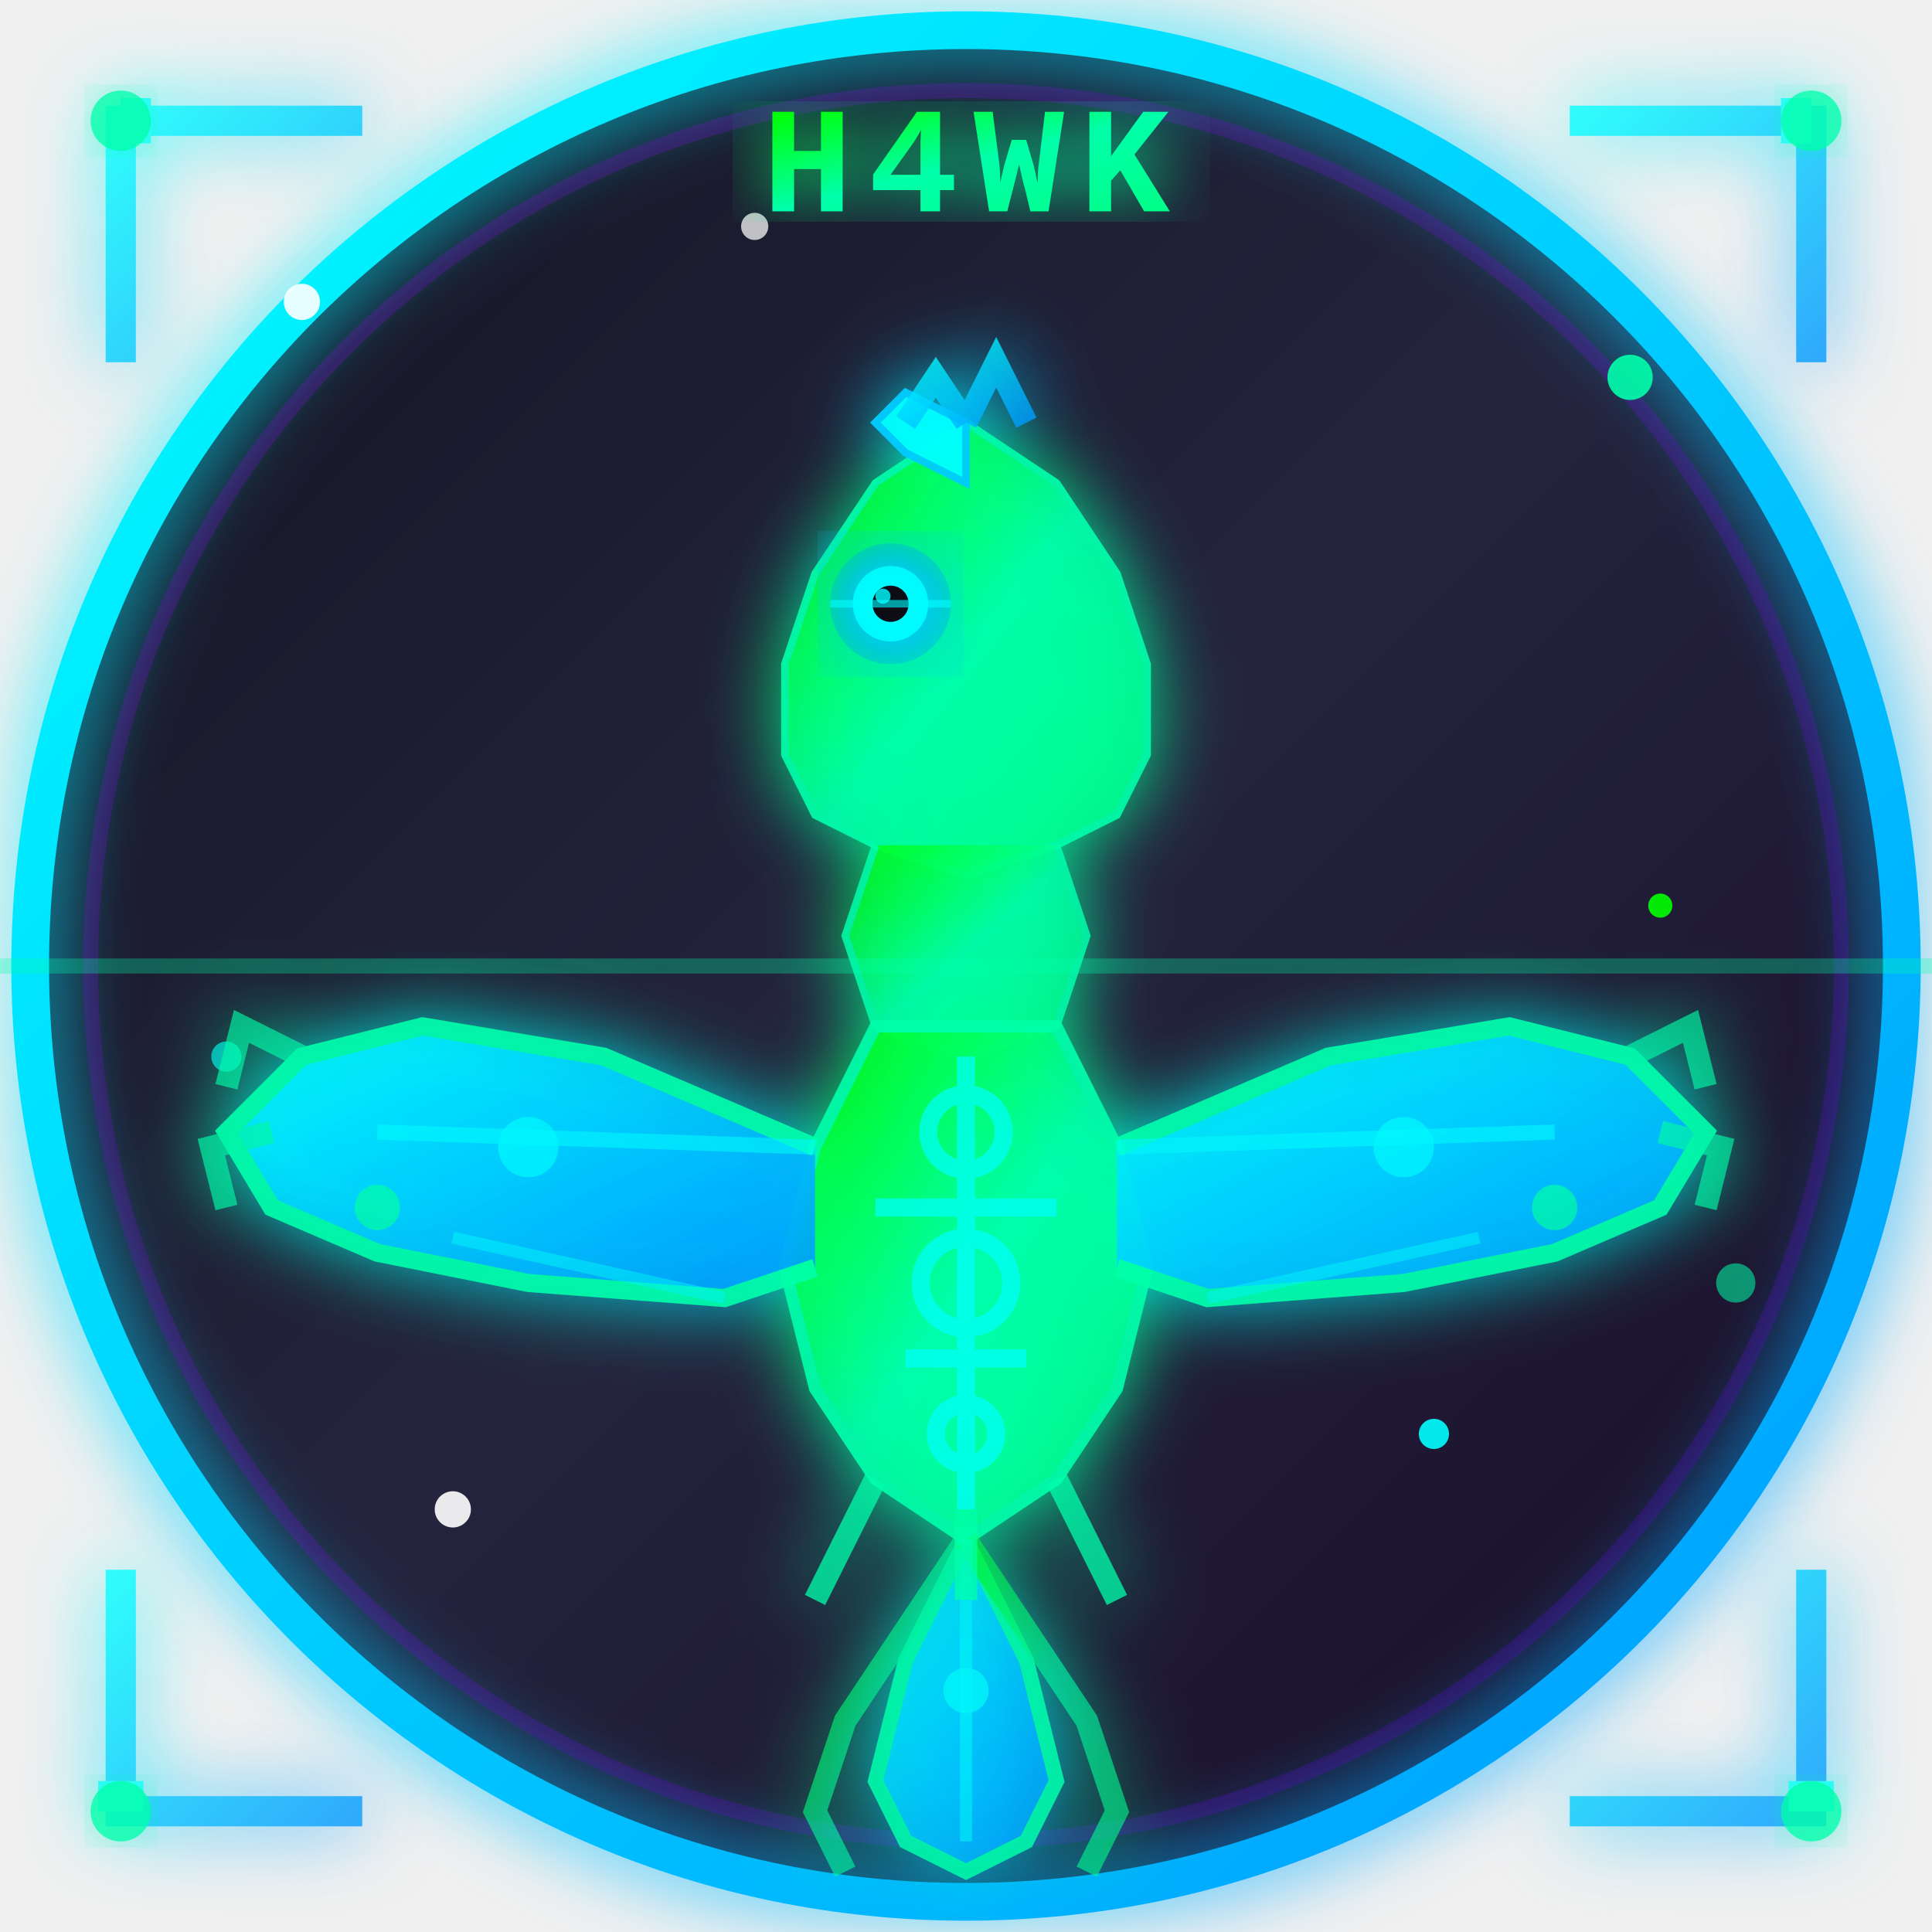
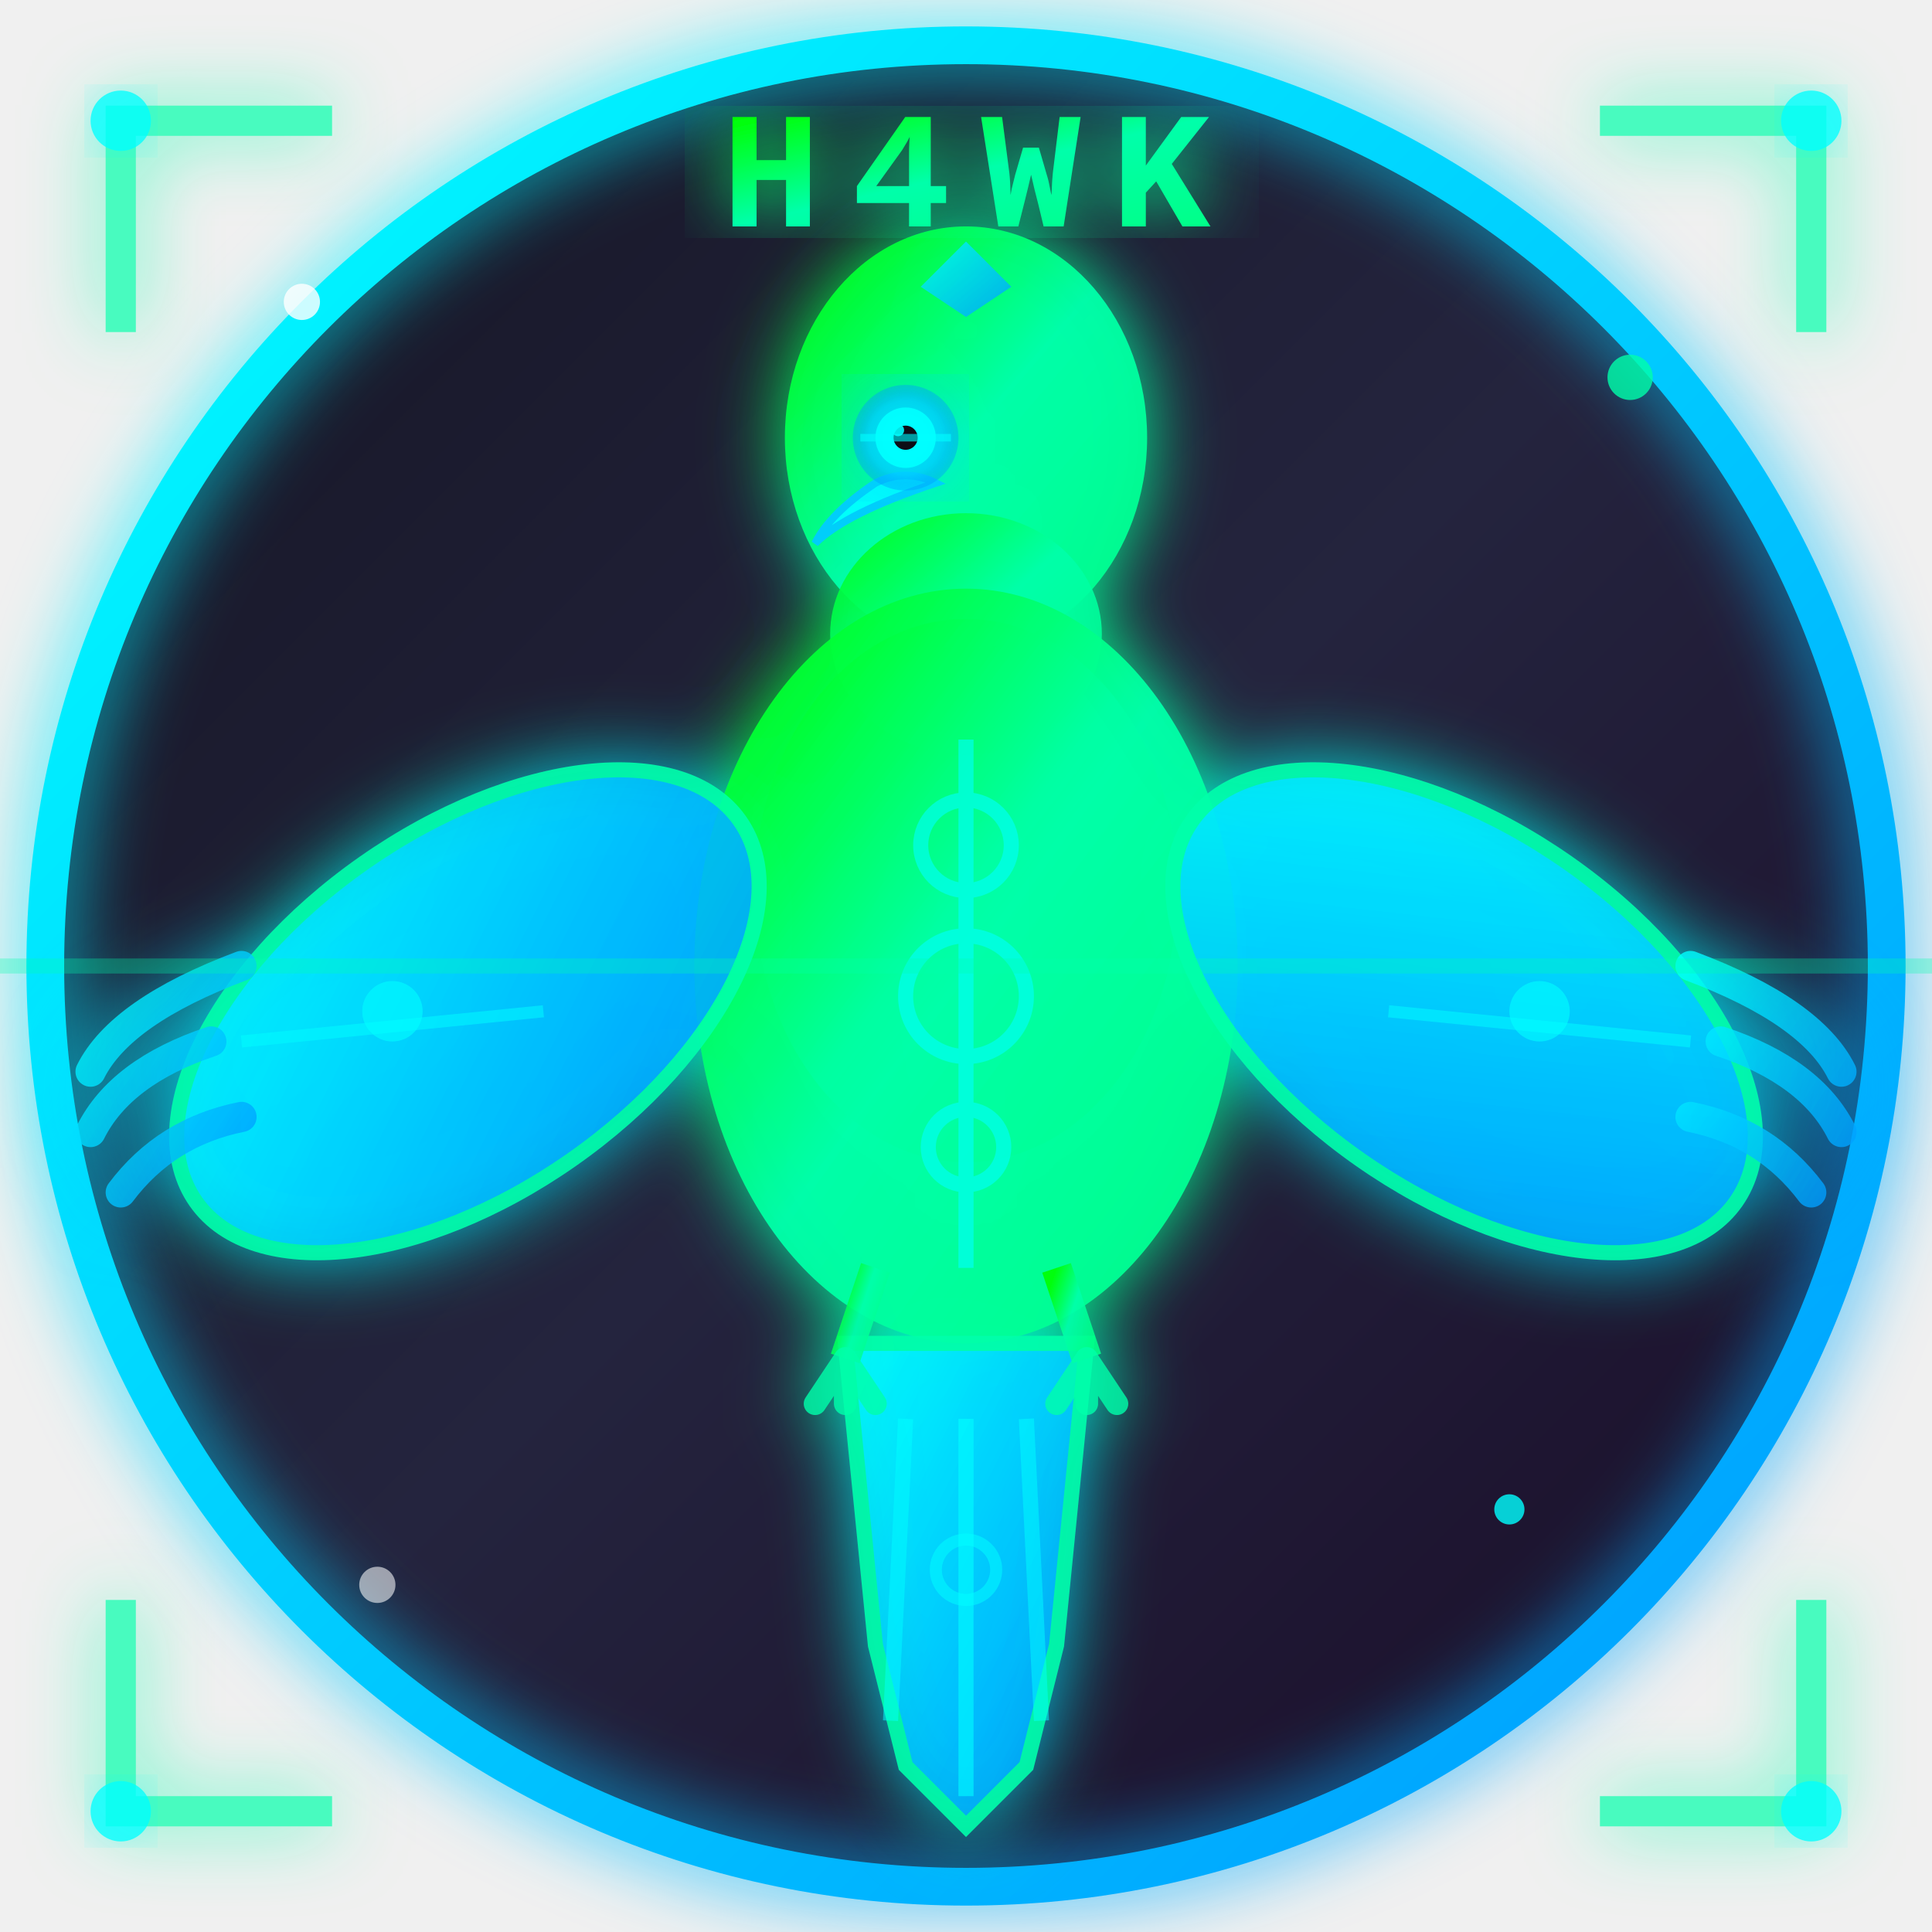
<svg xmlns="http://www.w3.org/2000/svg" width="128" height="128" viewBox="0 0 128 128">
  <defs>
-     <linearGradient id="spaceGradient" x1="0%" y1="0%" x2="100%" y2="100%">
+     <linearGradient id="spaceGrad" x1="0%" y1="0%" x2="100%" y2="100%">
      <stop offset="0%" style="stop-color:#0a0a19;stop-opacity:1" />
      <stop offset="50%" style="stop-color:#1a1a35;stop-opacity:1" />
      <stop offset="100%" style="stop-color:#0f001e;stop-opacity:1" />
    </linearGradient>
-     <linearGradient id="neonGreen" x1="0%" y1="0%" x2="100%" y2="100%">
+     <linearGradient id="hawkGreen" x1="0%" y1="0%" x2="100%" y2="100%">
      <stop offset="0%" style="stop-color:#00ff00;stop-opacity:1" />
      <stop offset="50%" style="stop-color:#00ffaa;stop-opacity:1" />
      <stop offset="100%" style="stop-color:#00ff88;stop-opacity:1" />
    </linearGradient>
-     <linearGradient id="neonCyan" x1="0%" y1="0%" x2="100%" y2="100%">
+     <linearGradient id="hawkCyan" x1="0%" y1="0%" x2="100%" y2="100%">
      <stop offset="0%" style="stop-color:#00ffff;stop-opacity:1" />
-       <stop offset="50%" style="stop-color:#00ccff;stop-opacity:1" />
      <stop offset="100%" style="stop-color:#0099ff;stop-opacity:1" />
-     </linearGradient>
-     <linearGradient id="purpleGlow" x1="0%" y1="0%" x2="100%" y2="100%">
-       <stop offset="0%" style="stop-color:#aa00ff;stop-opacity:0.5" />
-       <stop offset="100%" style="stop-color:#6600ff;stop-opacity:0.5" />
    </linearGradient>
    <radialGradient id="eyeGlow" cx="50%" cy="50%">
      <stop offset="0%" style="stop-color:#00ffff;stop-opacity:1" />
-       <stop offset="50%" style="stop-color:#00ccff;stop-opacity:0.8" />
-       <stop offset="100%" style="stop-color:#0099ff;stop-opacity:0.3" />
+       <stop offset="70%" style="stop-color:#00ccff;stop-opacity:0.8" />
+       <stop offset="100%" style="stop-color:#0099ff;stop-opacity:0.4" />
    </radialGradient>
    <filter id="glow">
      <feGaussianBlur stdDeviation="2.5" result="coloredBlur" />
      <feMerge>
        <feMergeNode in="coloredBlur" />
        <feMergeNode in="SourceGraphic" />
      </feMerge>
    </filter>
    <filter id="strongGlow">
      <feGaussianBlur stdDeviation="4" result="coloredBlur" />
      <feMerge>
        <feMergeNode in="coloredBlur" />
        <feMergeNode in="coloredBlur" />
        <feMergeNode in="SourceGraphic" />
      </feMerge>
    </filter>
-     <filter id="innerShadow">
-       <feGaussianBlur in="SourceAlpha" stdDeviation="3" />
-       <feOffset dx="0" dy="2" result="offsetblur" />
-       <feComponentTransfer>
-         <feFuncA type="linear" slope="0.5" />
-       </feComponentTransfer>
-       <feMerge>
-         <feMergeNode />
-         <feMergeNode in="SourceGraphic" />
-       </feMerge>
-     </filter>
  </defs>
-   <circle cx="64" cy="64" r="63" fill="url(#spaceGradient)" opacity="0.95" />
-   <circle cx="64" cy="64" r="62" fill="none" stroke="url(#neonCyan)" stroke-width="2.5" filter="url(#glow)" />
-   <circle cx="64" cy="64" r="58" fill="none" stroke="url(#purpleGlow)" stroke-width="1" opacity="0.4" />
-   <g opacity="0.9">
+   <circle cx="64" cy="64" r="62" fill="url(#spaceGrad)" opacity="0.95" />
+   <circle cx="64" cy="64" r="61" fill="none" stroke="url(#hawkCyan)" stroke-width="2.5" filter="url(#glow)" />
+   <g opacity="0.8">
    <circle cx="20" cy="20" r="1.2" fill="#ffffff">
      <animate attributeName="opacity" values="0.3;1;0.3" dur="3s" repeatCount="indefinite" />
    </circle>
    <circle cx="108" cy="25" r="1.5" fill="#00ffaa">
      <animate attributeName="opacity" values="0.5;1;0.5" dur="4s" repeatCount="indefinite" />
    </circle>
-     <circle cx="95" cy="95" r="1" fill="#00ffff">
+     <circle cx="100" cy="100" r="1" fill="#00ffff">
      <animate attributeName="opacity" values="0.4;1;0.4" dur="3.5s" repeatCount="indefinite" />
    </circle>
-     <circle cx="30" cy="100" r="1.2" fill="#ffffff">
-       <animate attributeName="opacity" values="0.3;0.9;0.3" dur="4.5s" repeatCount="indefinite" />
-     </circle>
-     <circle cx="110" cy="60" r="0.8" fill="#00ff00">
-       <animate attributeName="opacity" values="0.5;1;0.5" dur="3s" repeatCount="indefinite" />
-     </circle>
-     <circle cx="15" cy="70" r="1" fill="#00ffff" opacity="0.7" />
-     <circle cx="115" cy="85" r="1.3" fill="#00ffaa" opacity="0.6" />
-     <circle cx="50" cy="15" r="0.9" fill="#ffffff" opacity="0.8" />
+     <circle cx="25" cy="105" r="1.2" fill="#ffffff" opacity="0.7" />
+     <circle cx="110" cy="70" r="0.9" fill="#00ffaa" opacity="0.6" />
  </g>
-   <g filter="url(#glow)">
-     <path d="M 64 28 L 58 32 L 54 38 L 52 44 L 52 50 L 54 54 L 58 56 L 64 58 L 70 56 L 74 54 L 76 50 L 76 44 L 74 38 L 70 32 Z" fill="url(#neonGreen)" opacity="0.9" stroke="#00ffaa" stroke-width="0.5" />
-     <path d="M 64 28 L 60 26 L 58 28 L 60 30 L 64 32 Z" fill="#00ffff" opacity="0.95" stroke="#00ccff" stroke-width="0.5" />
-     <circle cx="59" cy="40" r="4" fill="url(#eyeGlow)" filter="url(#strongGlow)" />
-     <circle cx="59" cy="40" r="2.5" fill="#00ffff" opacity="0.9" />
-     <circle cx="59" cy="40" r="1.2" fill="#0a0a19" />
-     <circle cx="58.5" cy="39.5" r="0.5" fill="#00ffff" opacity="0.8" />
-     <line x1="55" y1="40" x2="63" y2="40" stroke="#00ffff" stroke-width="0.5" opacity="0.6">
-       <animate attributeName="y1" values="37;43;37" dur="2s" repeatCount="indefinite" />
-       <animate attributeName="y2" values="37;43;37" dur="2s" repeatCount="indefinite" />
-     </line>
-     <path d="M 64 28 L 66 24 L 68 28 M 64 28 L 62 25 L 60 28" stroke="url(#neonCyan)" stroke-width="1.5" fill="none" opacity="0.8" />
-     <path d="M 58 56 L 56 62 L 58 68 L 64 70 L 70 68 L 72 62 L 70 56" fill="url(#neonGreen)" opacity="0.85" stroke="#00ffaa" stroke-width="0.5" />
-     <path d="M 58 68 L 54 76 L 52 84 L 54 92 L 58 98 L 64 102 L 70 98 L 74 92 L 76 84 L 74 76 L 70 68 Z" fill="url(#neonGreen)" opacity="0.9" stroke="#00ffaa" stroke-width="0.8" />
-     <g opacity="0.7" stroke="#00ffff" stroke-width="1.2" fill="none">
-       <line x1="64" y1="70" x2="64" y2="100" />
-       <circle cx="64" cy="75" r="2.5" />
-       <circle cx="64" cy="85" r="3" />
-       <circle cx="64" cy="95" r="2" />
-       <line x1="58" y1="80" x2="70" y2="80" />
-       <line x1="60" y1="90" x2="68" y2="90" />
+   <g transform="translate(64, 64)" filter="url(#glow)">
+     <g>
+       <ellipse cx="0" cy="-35" rx="12" ry="14" fill="url(#hawkGreen)" opacity="0.95" />
+       <path d="M -2 -32 Q -8 -30 -10 -28 Q -9 -30 -6 -32 Q -4 -33 -2 -32 Z" fill="#00ffff" opacity="0.95" stroke="#00ccff" stroke-width="0.5" />
+       <circle cx="-4" cy="-35" r="3.5" fill="url(#eyeGlow)" filter="url(#strongGlow)" />
+       <circle cx="-4" cy="-35" r="2" fill="#00ffff" opacity="0.95" />
+       <circle cx="-4" cy="-35" r="0.8" fill="#0a0a19" />
+       <circle cx="-4.5" cy="-35.5" r="0.4" fill="#00ffff" opacity="0.9" />
+       <line x1="-7" y1="-35" x2="-1" y2="-35" stroke="#00ffff" stroke-width="0.5" opacity="0.6">
+         <animate attributeName="y1" values="-37;-33;-37" dur="2s" repeatCount="indefinite" />
+         <animate attributeName="y2" values="-37;-33;-37" dur="2s" repeatCount="indefinite" />
+       </line>
+       <path d="M 0 -48 L -3 -45 L 0 -43 L 3 -45 Z" fill="url(#hawkCyan)" opacity="0.8" />
    </g>
-     <g opacity="0.9">
-       <path d="M 54 76 L 40 70 L 28 68 L 20 70 L 15 75 L 18 80 L 25 83 L 35 85 L 48 86 L 54 84" fill="url(#neonCyan)" stroke="#00ffaa" stroke-width="1.2" />
-       <line x1="54" y1="76" x2="25" y2="75" stroke="#00ffff" stroke-width="1" opacity="0.6" />
-       <line x1="48" y1="86" x2="30" y2="82" stroke="#00ffff" stroke-width="0.8" opacity="0.5" />
-       <circle cx="35" cy="76" r="2" fill="#00ffff" opacity="0.7" />
-       <circle cx="25" cy="80" r="1.5" fill="#00ffaa" opacity="0.8" />
-       <path d="M 20 70 L 16 68 L 15 72 M 18 75 L 14 76 L 15 80" stroke="#00ffaa" stroke-width="1.5" fill="none" opacity="0.7" />
+     <ellipse cx="0" cy="-22" rx="9" ry="8" fill="url(#hawkGreen)" opacity="0.9" />
+     <ellipse cx="0" cy="0" rx="18" ry="25" fill="url(#hawkGreen)" opacity="0.95" />
+     <ellipse cx="0" cy="-5" rx="14" ry="18" fill="url(#hawkGreen)" opacity="0.5" />
+     <g opacity="0.6" stroke="#00ffff" stroke-width="1" fill="none">
+       <line x1="0" y1="-15" x2="0" y2="20" />
+       <circle cx="0" cy="-8" r="3" />
+       <circle cx="0" cy="2" r="4" />
+       <circle cx="0" cy="12" r="2.5" />
    </g>
-     <g opacity="0.9">
-       <path d="M 74 76 L 88 70 L 100 68 L 108 70 L 113 75 L 110 80 L 103 83 L 93 85 L 80 86 L 74 84" fill="url(#neonCyan)" stroke="#00ffaa" stroke-width="1.2" />
-       <line x1="74" y1="76" x2="103" y2="75" stroke="#00ffff" stroke-width="1" opacity="0.6" />
-       <line x1="80" y1="86" x2="98" y2="82" stroke="#00ffff" stroke-width="0.8" opacity="0.5" />
-       <circle cx="93" cy="76" r="2" fill="#00ffff" opacity="0.7" />
-       <circle cx="103" cy="80" r="1.5" fill="#00ffaa" opacity="0.8" />
-       <path d="M 108 70 L 112 68 L 113 72 M 110 75 L 114 76 L 113 80" stroke="#00ffaa" stroke-width="1.5" fill="none" opacity="0.7" />
+     <g>
+       <g transform="translate(-18, -5)">
+         <ellipse cx="-15" cy="8" rx="22" ry="12" fill="url(#hawkCyan)" opacity="0.9" transform="rotate(-35 -15 8)" stroke="#00ffaa" stroke-width="1" />
+         <path d="M -30 5 Q -38 8 -40 12 M -32 10 Q -38 12 -40 16 M -30 15 Q -35 16 -38 20" stroke="url(#hawkCyan)" stroke-width="2" fill="none" opacity="0.8" stroke-linecap="round" />
+         <line x1="-10" y1="8" x2="-30" y2="10" stroke="#00ffff" stroke-width="0.8" opacity="0.5" />
+         <circle cx="-20" cy="8" r="2" fill="#00ffff" opacity="0.6" />
+       </g>
+       <g transform="translate(18, -5)">
+         <ellipse cx="15" cy="8" rx="22" ry="12" fill="url(#hawkCyan)" opacity="0.9" transform="rotate(35 15 8)" stroke="#00ffaa" stroke-width="1" />
+         <path d="M 30 5 Q 38 8 40 12 M 32 10 Q 38 12 40 16 M 30 15 Q 35 16 38 20" stroke="url(#hawkCyan)" stroke-width="2" fill="none" opacity="0.8" stroke-linecap="round" />
+         <line x1="10" y1="8" x2="30" y2="10" stroke="#00ffff" stroke-width="0.8" opacity="0.5" />
+         <circle cx="20" cy="8" r="2" fill="#00ffff" opacity="0.6" />
+       </g>
    </g>
-     <g opacity="0.85">
-       <path d="M 64 102 L 60 110 L 58 118 L 60 122 L 64 124 L 68 122 L 70 118 L 68 110 Z" fill="url(#neonCyan)" stroke="#00ffaa" stroke-width="1" />
-       <path d="M 64 102 L 56 114 L 54 120 L 56 124" fill="none" stroke="url(#neonGreen)" stroke-width="1.5" opacity="0.7" />
-       <path d="M 64 102 L 72 114 L 74 120 L 72 124" fill="none" stroke="url(#neonGreen)" stroke-width="1.5" opacity="0.7" />
-       <line x1="64" y1="102" x2="64" y2="122" stroke="#00ffff" stroke-width="0.8" opacity="0.6" />
-       <circle cx="64" cy="112" r="1.5" fill="#00ffff" opacity="0.8" />
+     <g transform="translate(0, 25)">
+       <path d="M -8 0 L -6 20 L -4 28 L 0 32 L 4 28 L 6 20 L 8 0 Z" fill="url(#hawkCyan)" opacity="0.9" stroke="#00ffaa" stroke-width="1" />
+       <line x1="-4" y1="5" x2="-5" y2="25" stroke="#00ffff" stroke-width="1" opacity="0.5" />
+       <line x1="0" y1="5" x2="0" y2="30" stroke="#00ffff" stroke-width="1" opacity="0.6" />
+       <line x1="4" y1="5" x2="5" y2="25" stroke="#00ffff" stroke-width="1" opacity="0.5" />
+       <circle cx="0" cy="15" r="2" fill="none" stroke="#00ffff" stroke-width="0.8" opacity="0.5" />
    </g>
-     <g opacity="0.75" stroke="#00ffaa" stroke-width="1.5" fill="none">
-       <path d="M 58 98 L 56 102 L 54 106" />
-       <path d="M 64 100 L 64 106" />
-       <path d="M 70 98 L 72 102 L 74 106" />
+     <g transform="translate(0, 20)">
+       <line x1="-6" y1="0" x2="-8" y2="6" stroke="url(#hawkGreen)" stroke-width="2" opacity="0.9" />
+       <path d="M -8 6 L -10 9 M -8 6 L -8 9 M -8 6 L -6 9" stroke="#00ffaa" stroke-width="1.5" opacity="0.8" stroke-linecap="round" />
+       <line x1="6" y1="0" x2="8" y2="6" stroke="url(#hawkGreen)" stroke-width="2" opacity="0.9" />
+       <path d="M 8 6 L 10 9 M 8 6 L 8 9 M 8 6 L 6 9" stroke="#00ffaa" stroke-width="1.5" opacity="0.8" stroke-linecap="round" />
    </g>
  </g>
-   <text x="64" y="14" font-family="'Courier New', monospace" font-size="10" font-weight="bold" fill="url(#neonGreen)" text-anchor="middle" filter="url(#glow)" letter-spacing="1">H4WK</text>
-   <g stroke="url(#neonCyan)" stroke-width="2" fill="none" opacity="0.8" filter="url(#glow)">
-     <path d="M 8 24 L 8 8 L 24 8" />
-     <line x1="8" y1="8" x2="10" y2="8" stroke="#00ffff" stroke-width="3" />
-     <path d="M 104 8 L 120 8 L 120 24" />
-     <line x1="118" y1="8" x2="120" y2="8" stroke="#00ffff" stroke-width="3" />
-     <path d="M 8 104 L 8 120 L 24 120" />
-     <line x1="8" y1="118" x2="8" y2="120" stroke="#00ffff" stroke-width="3" />
-     <path d="M 120 104 L 120 120 L 104 120" />
-     <line x1="120" y1="118" x2="120" y2="120" stroke="#00ffff" stroke-width="3" />
+   <text x="64" y="15" font-family="'Courier New', monospace" font-size="11" font-weight="bold" fill="url(#hawkGreen)" text-anchor="middle" filter="url(#glow)" letter-spacing="2">H4WK</text>
+   <g stroke="#00ffaa" stroke-width="2" fill="none" opacity="0.7" filter="url(#glow)">
+     <path d="M 8 22 L 8 8 L 22 8" />
+     <path d="M 106 8 L 120 8 L 120 22" />
+     <path d="M 8 106 L 8 120 L 22 120" />
+     <path d="M 120 106 L 120 120 L 106 120" />
  </g>
-   <g fill="#00ffaa" opacity="0.8">
+   <g fill="#00ffff" opacity="0.8">
    <circle cx="8" cy="8" r="2" filter="url(#glow)" />
    <circle cx="120" cy="8" r="2" filter="url(#glow)" />
    <circle cx="8" cy="120" r="2" filter="url(#glow)" />
    <circle cx="120" cy="120" r="2" filter="url(#glow)" />
  </g>
  <line x1="0" y1="64" x2="128" y2="64" stroke="#00ffaa" stroke-width="1" opacity="0.3">
    <animate attributeName="opacity" values="0;0.5;0" dur="3s" repeatCount="indefinite" />
  </line>
</svg>
